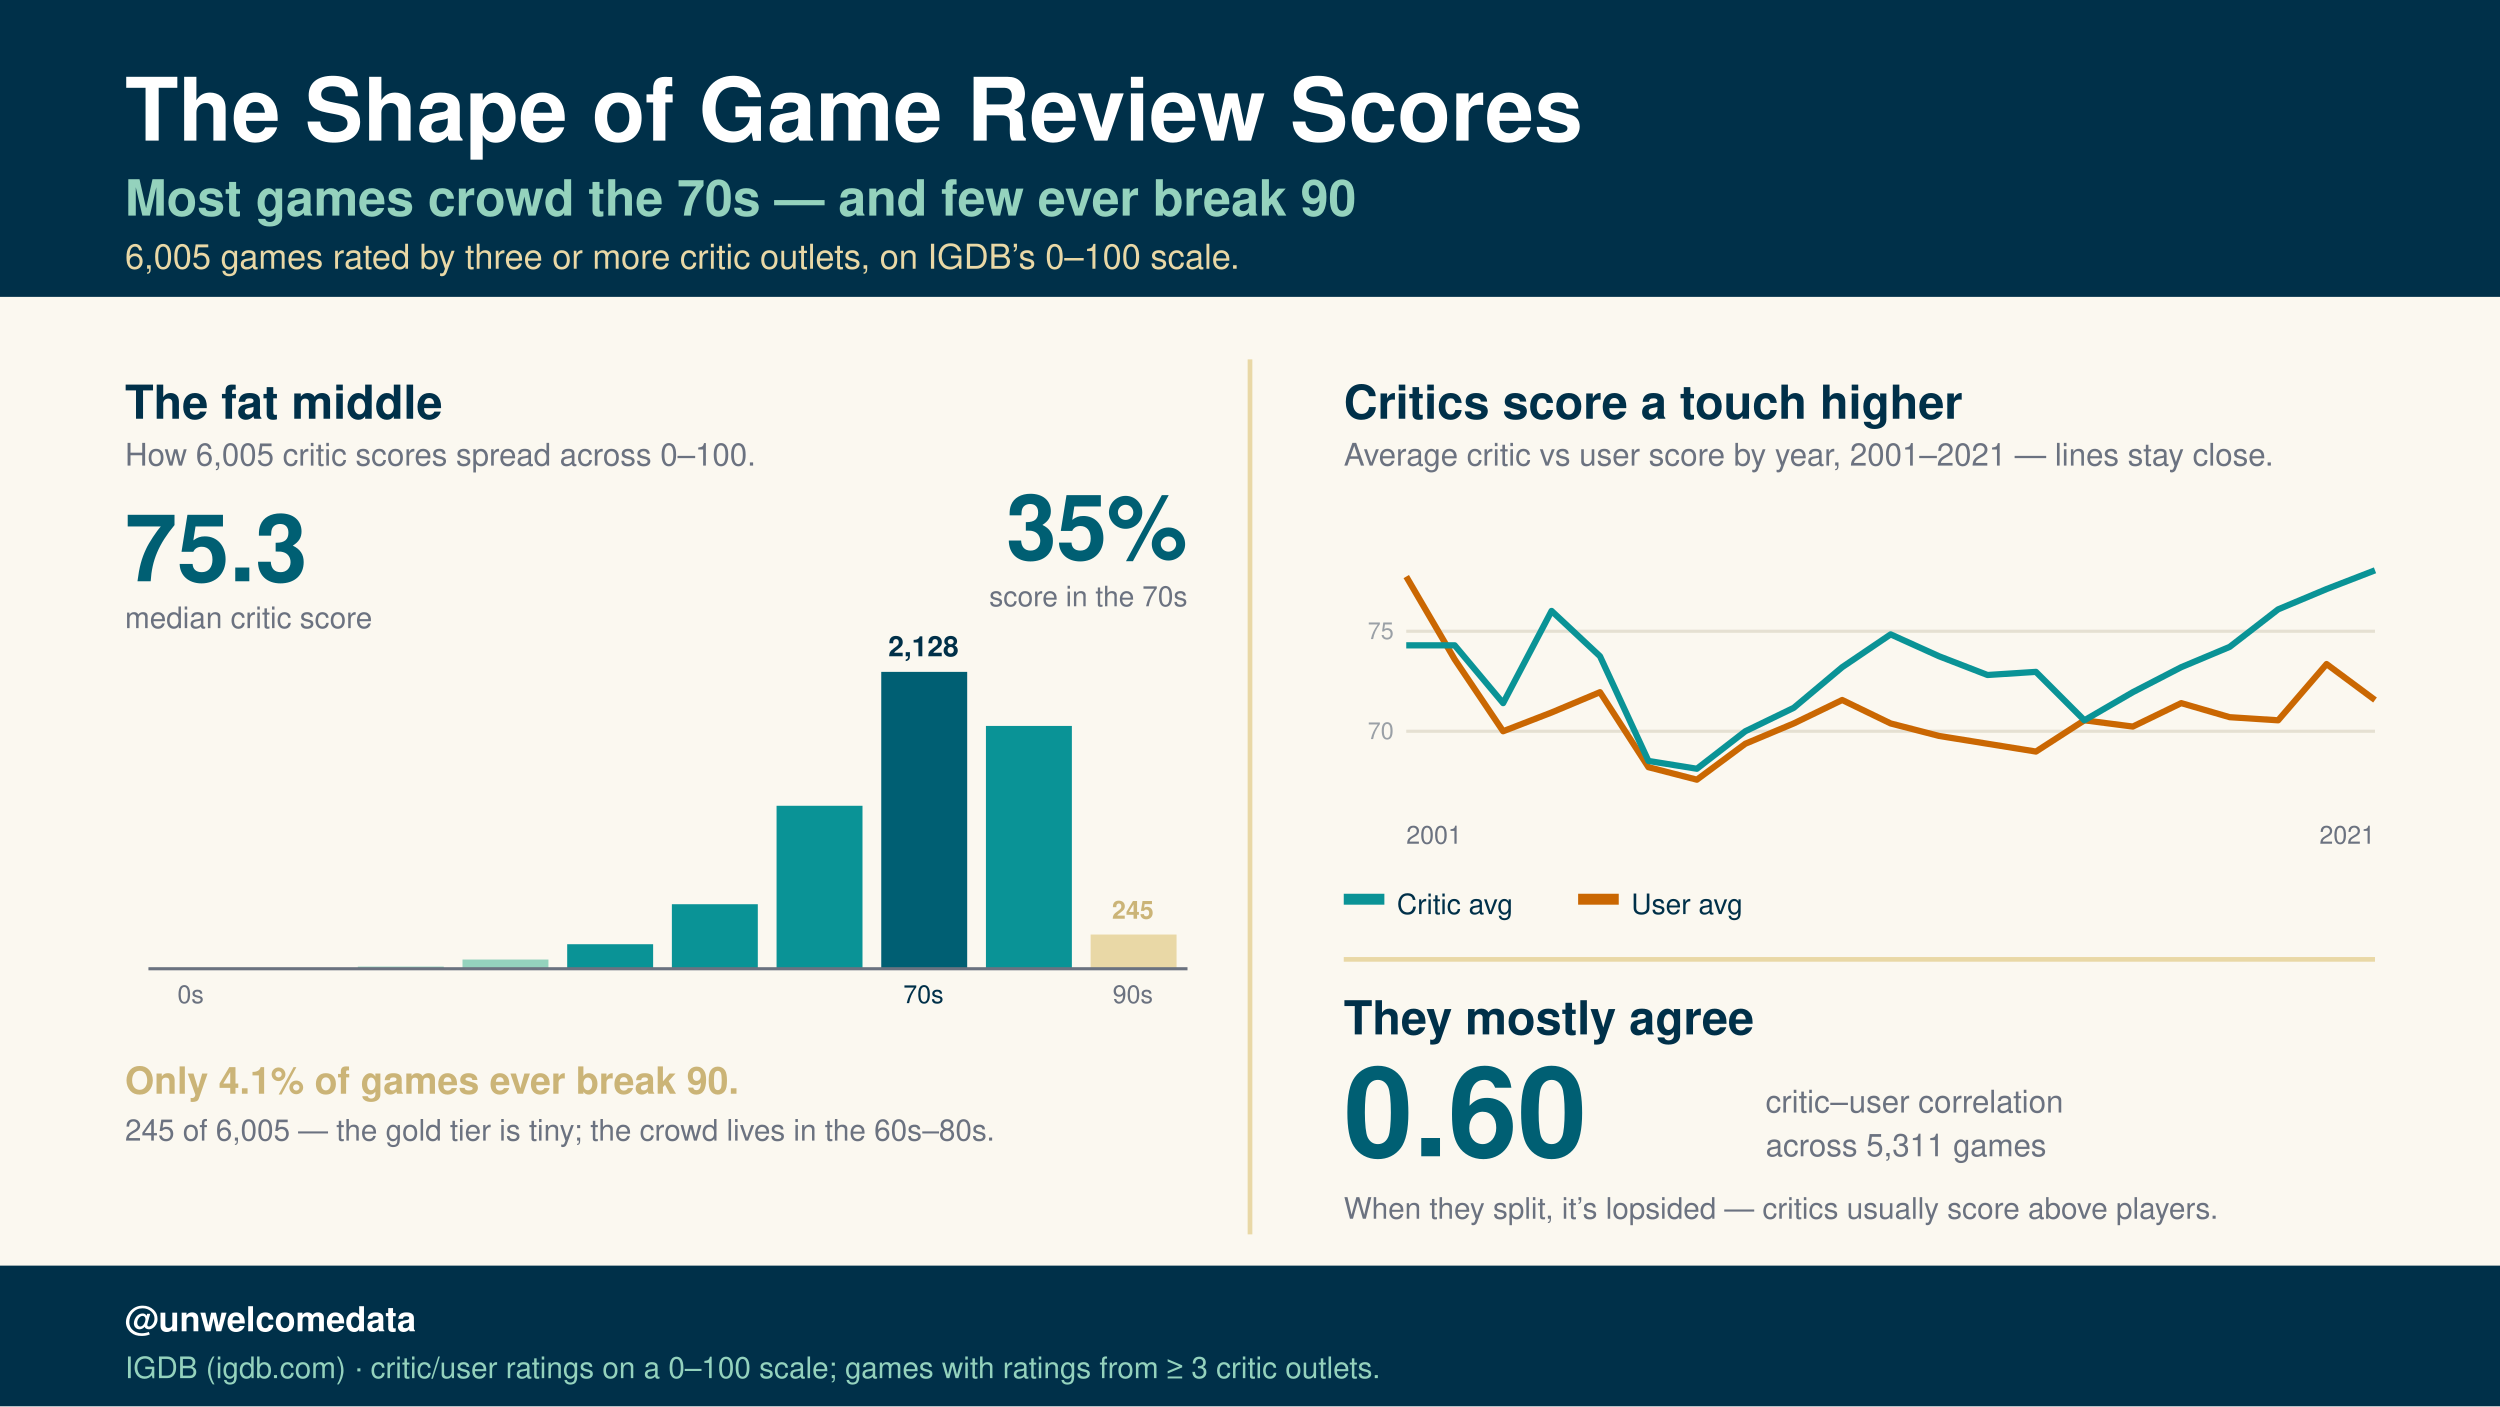
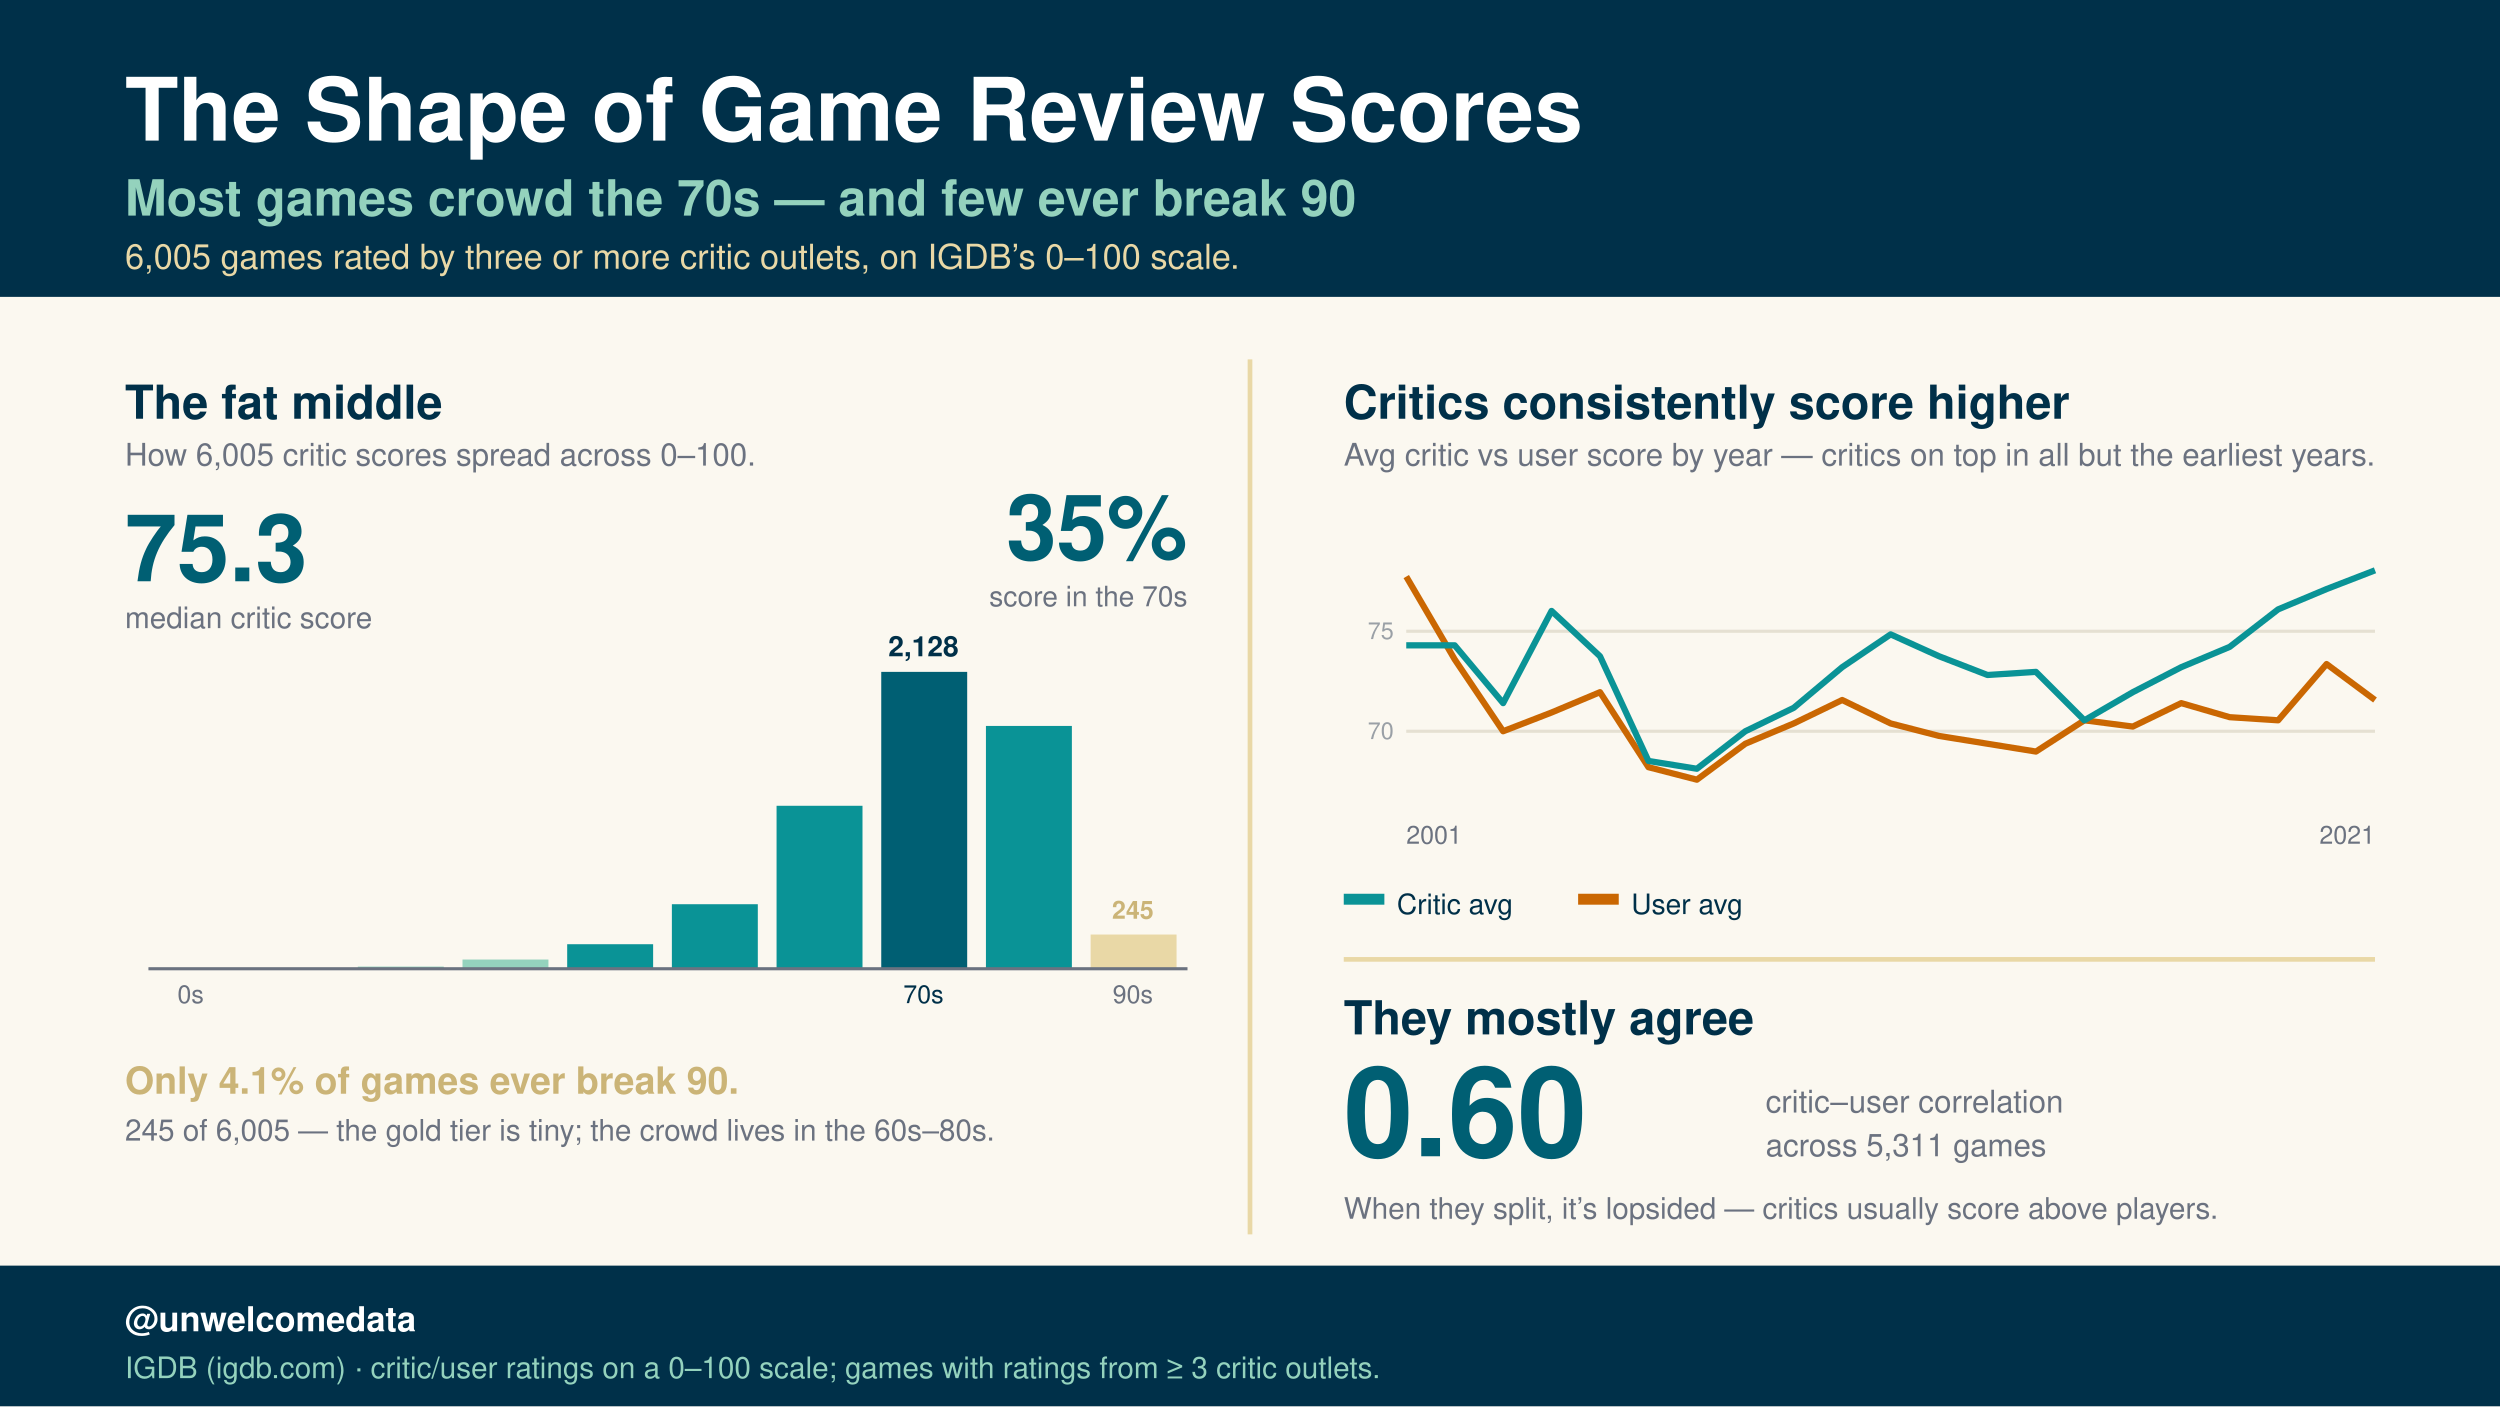
<svg xmlns="http://www.w3.org/2000/svg" width="1600" height="900" viewBox="0 0 1600 900" font-family="Helvetica, Arial, sans-serif">
  <rect width="1600" height="900" fill="#FBF8F0" />
  <rect x="0" y="0" width="1600" height="190" fill="#003049" />
  <text x="80" y="90" fill="#FFFFFF" font-size="56" font-weight="bold">The Shape of Game Review Scores</text>
  <text x="80" y="138" fill="#94D2BD" font-size="32" font-weight="bold">Most games crowd the 70s — and few ever break 90</text>
  <text x="80" y="172" fill="#E9D8A6" font-size="22">6,005 games rated by three or more critic outlets, on IGDB’s 0–100 scale.</text>
  <line x1="800" y1="230" x2="800" y2="790" stroke="#E9D8A6" stroke-width="3" />
  <text x="80" y="268" fill="#003049" font-size="30" font-weight="bold">The fat middle</text>
  <text x="80" y="298" fill="#6B7280" font-size="20">How 6,005 critic scores spread across 0–100.</text>
  <text x="80" y="372" fill="#005F73" font-size="60" font-weight="bold">75.3</text>
  <text x="80" y="402" fill="#6B7280" font-size="19">median critic score</text>
  <text x="760" y="358" fill="#005F73" font-size="58" font-weight="bold" text-anchor="end">35%</text>
  <text x="760" y="388" fill="#6B7280" font-size="18" text-anchor="end">score in the 70s</text>
  <rect x="95" y="619.9" width="55" height="0.1" fill="#94D2BD" />
  <rect x="162" y="619.7" width="55" height="0.3" fill="#94D2BD" />
  <rect x="229" y="618.6" width="55" height="1.4" fill="#94D2BD" />
  <rect x="296" y="614.1" width="55" height="5.9" fill="#94D2BD" />
  <rect x="363" y="604.3" width="55" height="15.7" fill="#0A9396" />
  <rect x="430" y="578.7" width="55" height="41.3" fill="#0A9396" />
  <rect x="497" y="515.7" width="55" height="104.3" fill="#0A9396" />
  <rect x="564" y="430.0" width="55" height="190.0" fill="#005F73" />
  <rect x="631" y="464.6" width="55" height="155.4" fill="#0A9396" />
  <rect x="698" y="598.1" width="55" height="21.9" fill="#E9D8A6" />
  <line x1="95" y1="620" x2="760" y2="620" stroke="#6B7280" stroke-width="2" />
  <text x="591" y="420" fill="#003049" font-size="18" font-weight="bold" text-anchor="middle">2,128</text>
  <text x="591" y="642" fill="#003049" font-size="16" text-anchor="middle">70s</text>
  <text x="725" y="588" fill="#CBB477" font-size="16" font-weight="bold" text-anchor="middle">245</text>
  <text x="725" y="642" fill="#6B7280" font-size="16" text-anchor="middle">90s</text>
  <text x="122" y="642" fill="#6B7280" font-size="16" text-anchor="middle">0s</text>
  <text x="80" y="700" fill="#CBB477" font-size="24" font-weight="bold">Only 4.1% of games ever break 90.</text>
  <text x="80" y="730" fill="#6B7280" font-size="19">245 of 6,005 — the gold tier is tiny; the crowd lives in the 60s–80s.</text>
-   <text x="860" y="268" fill="#003049" font-size="30" font-weight="bold">Critics score a touch higher</text>
-   <text x="860" y="298" fill="#6B7280" font-size="20">Average critic vs user score by year, 2001–2021 — lines stay close.</text>
+   <text x="860" y="268" fill="#003049" font-size="30" font-weight="bold">Critics consistently score higher</text>
+   <text x="860" y="298" fill="#6B7280" font-size="20">Avg critic vs user score by year — critics on top in all but the earliest years.</text>
  <line x1="900" y1="468" x2="1520" y2="468" stroke="#E5E0D2" stroke-width="2" />
  <text x="892" y="473" fill="#9AA0A6" font-size="15" text-anchor="end">70</text>
  <line x1="900" y1="404" x2="1520" y2="404" stroke="#E5E0D2" stroke-width="2" />
  <text x="892" y="409" fill="#9AA0A6" font-size="15" text-anchor="end">75</text>
  <polyline fill="none" stroke="#CA6702" stroke-width="4" stroke-linejoin="round" points="900,369 931,422 962,468 993,456 1024,443 1055,491 1086,499 1117,476 1148,463 1179,448 1210,463 1241,471 1272,476 1303,481 1334,461 1365,465 1396,450 1427,459 1458,461 1489,425 1520,448" />
  <polyline fill="none" stroke="#0A9396" stroke-width="4" stroke-linejoin="round" points="900,413 931,413 962,450 993,391 1024,420 1055,487 1086,492 1117,468 1148,453 1179,427 1210,406 1241,420 1272,432 1303,430 1334,461 1365,443 1396,427 1427,414 1458,390 1489,377 1520,365" />
  <text x="900" y="540" fill="#6B7280" font-size="16" text-anchor="start">2001</text>
  <text x="1520" y="540" fill="#6B7280" font-size="16" text-anchor="end">2021</text>
  <rect x="860" y="572" width="26" height="7" fill="#0A9396" />
  <text x="894" y="585" fill="#003049" font-size="18">Critic avg</text>
  <rect x="1010" y="572" width="26" height="7" fill="#CA6702" />
  <text x="1044" y="585" fill="#003049" font-size="18">User avg</text>
  <line x1="860" y1="614" x2="1520" y2="614" stroke="#E9D8A6" stroke-width="3" />
  <text x="860" y="662" fill="#003049" font-size="30" font-weight="bold">They mostly agree</text>
  <text x="860" y="740" fill="#005F73" font-size="80" font-weight="bold">0.60</text>
  <text x="1130" y="712" fill="#6B7280" font-size="20">critic–user correlation</text>
  <text x="1130" y="740" fill="#6B7280" font-size="20">across 5,311 games</text>
  <text x="860" y="780" fill="#6B7280" font-size="19">When they split, it’s lopsided — critics usually score above players.</text>
  <rect x="0" y="810" width="1600" height="90" fill="#003049" />
  <text x="80" y="852" fill="#FFFFFF" font-size="22" font-weight="bold">@unwelcomedata</text>
  <text x="80" y="882" fill="#94D2BD" font-size="19">IGDB (igdb.com) · critic/user ratings on a 0–100 scale; games with ratings from ≥ 3 critic outlets.</text>
</svg>
